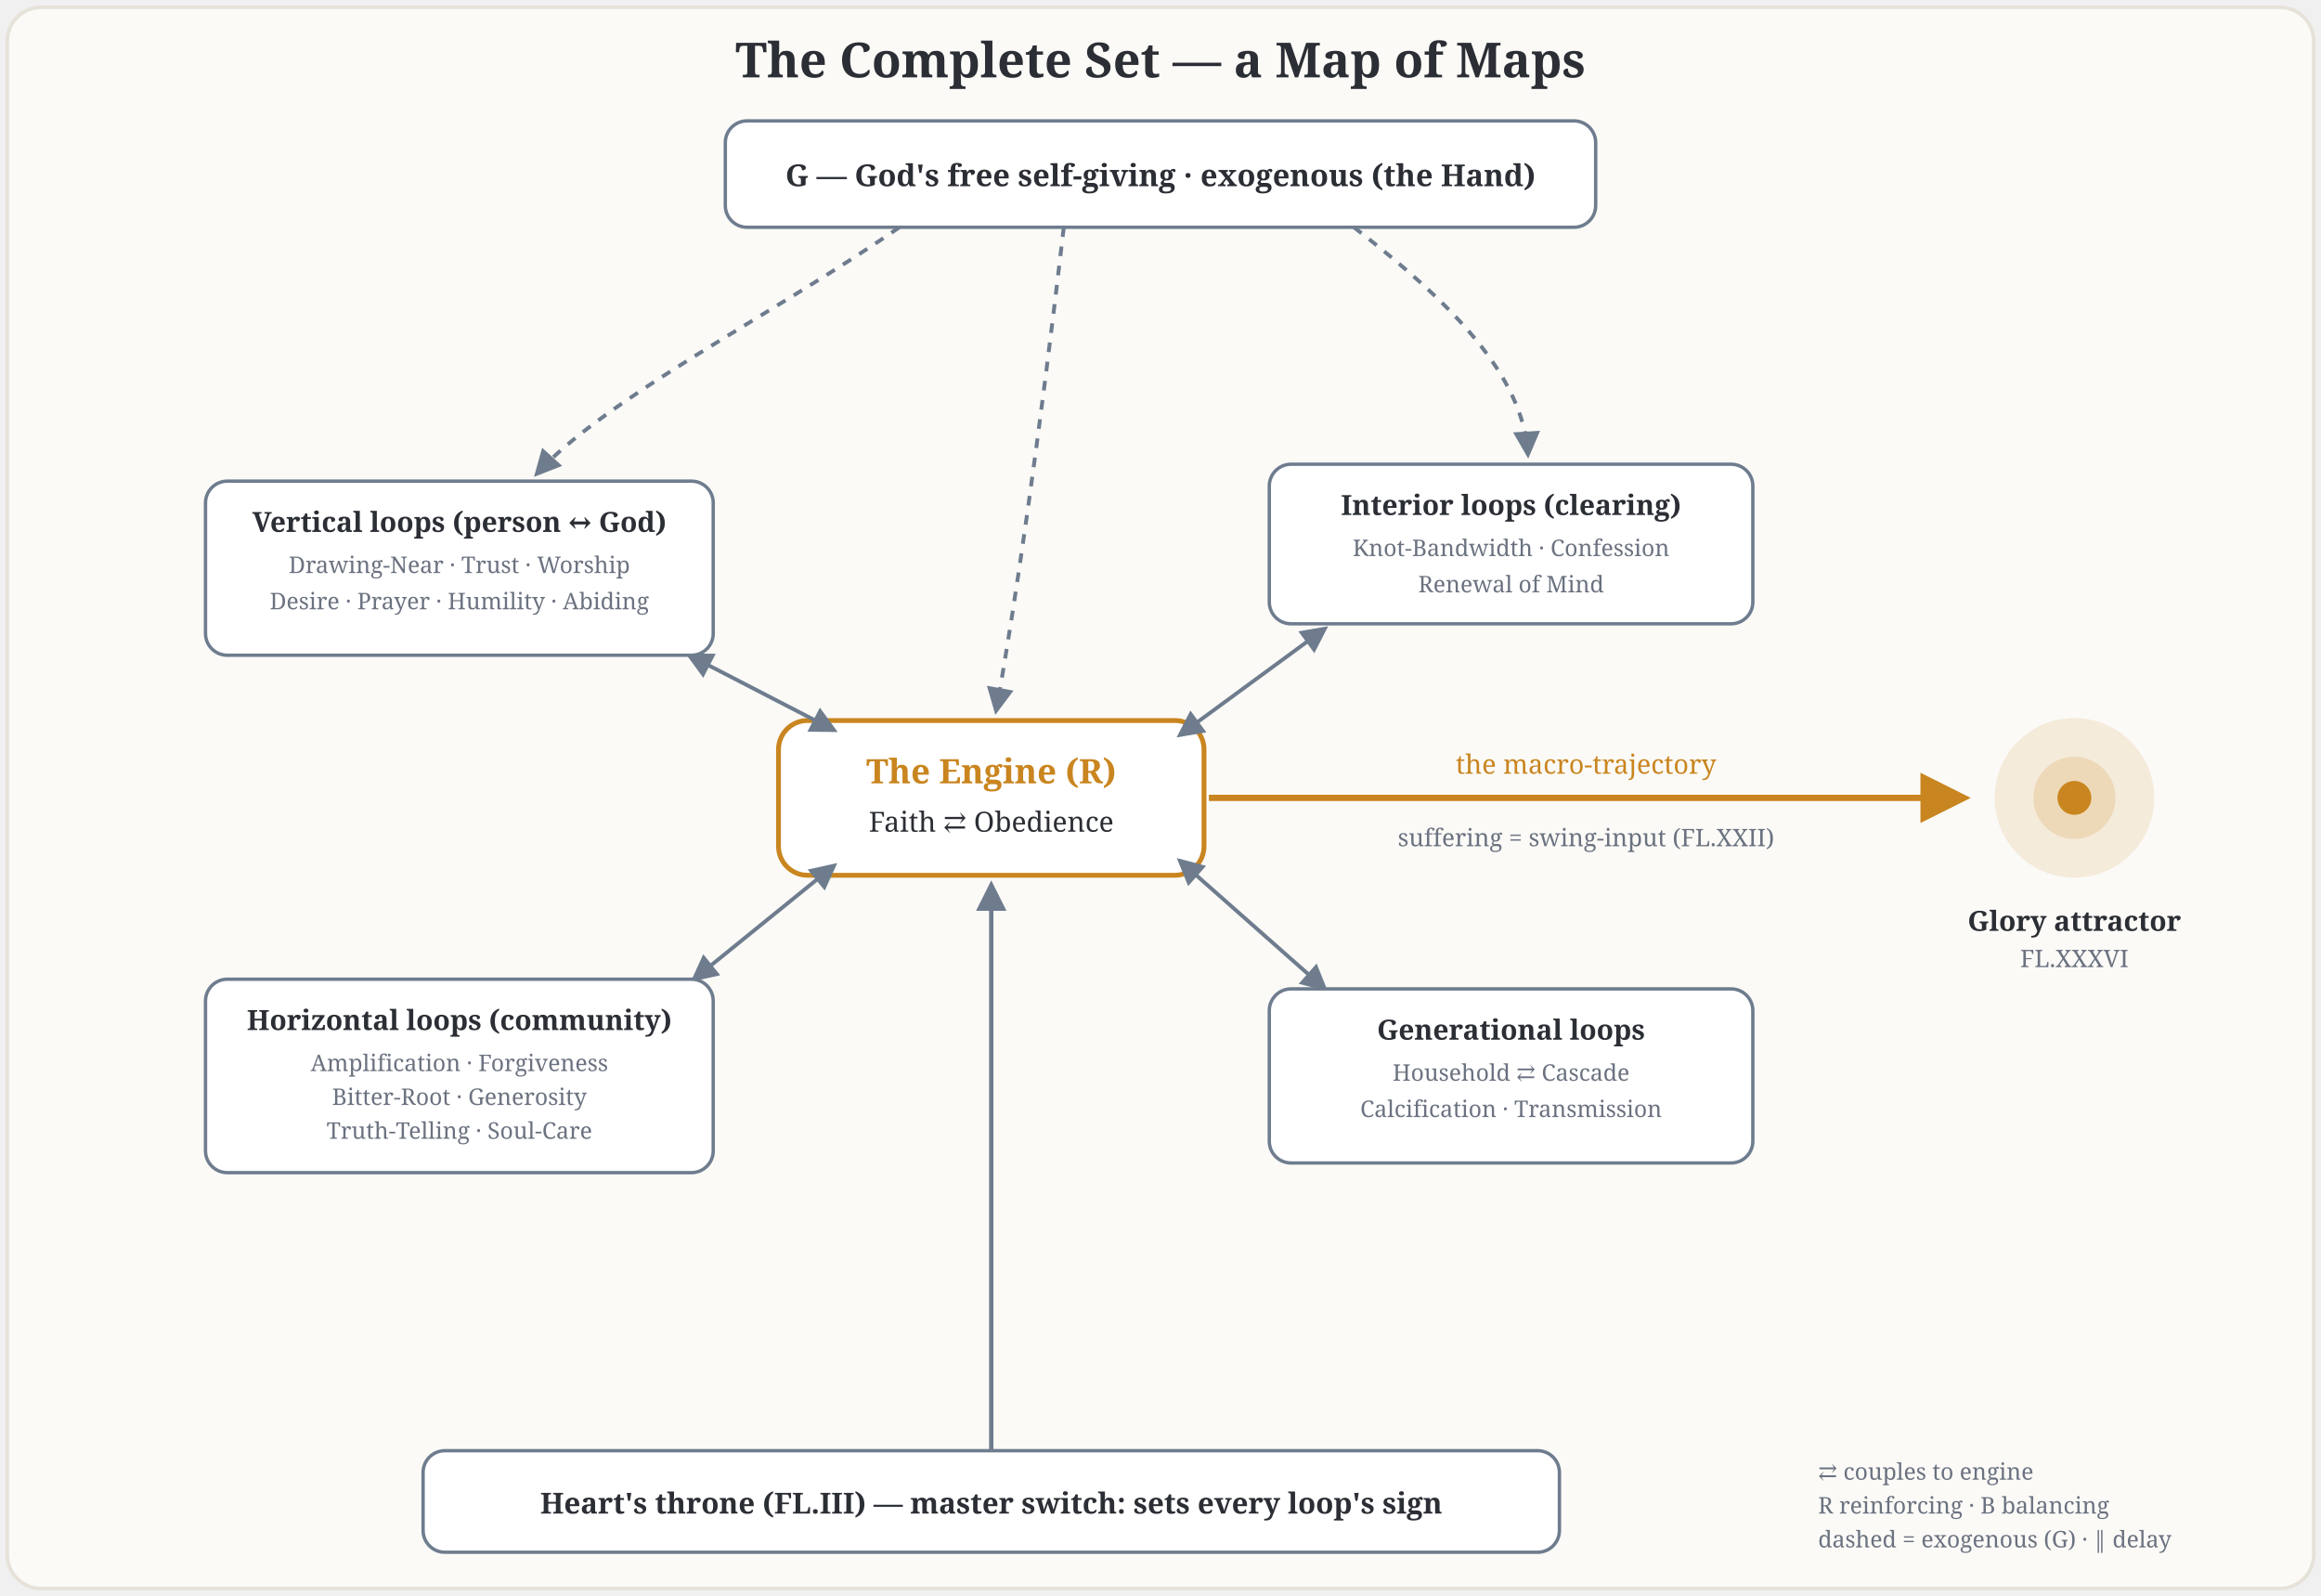
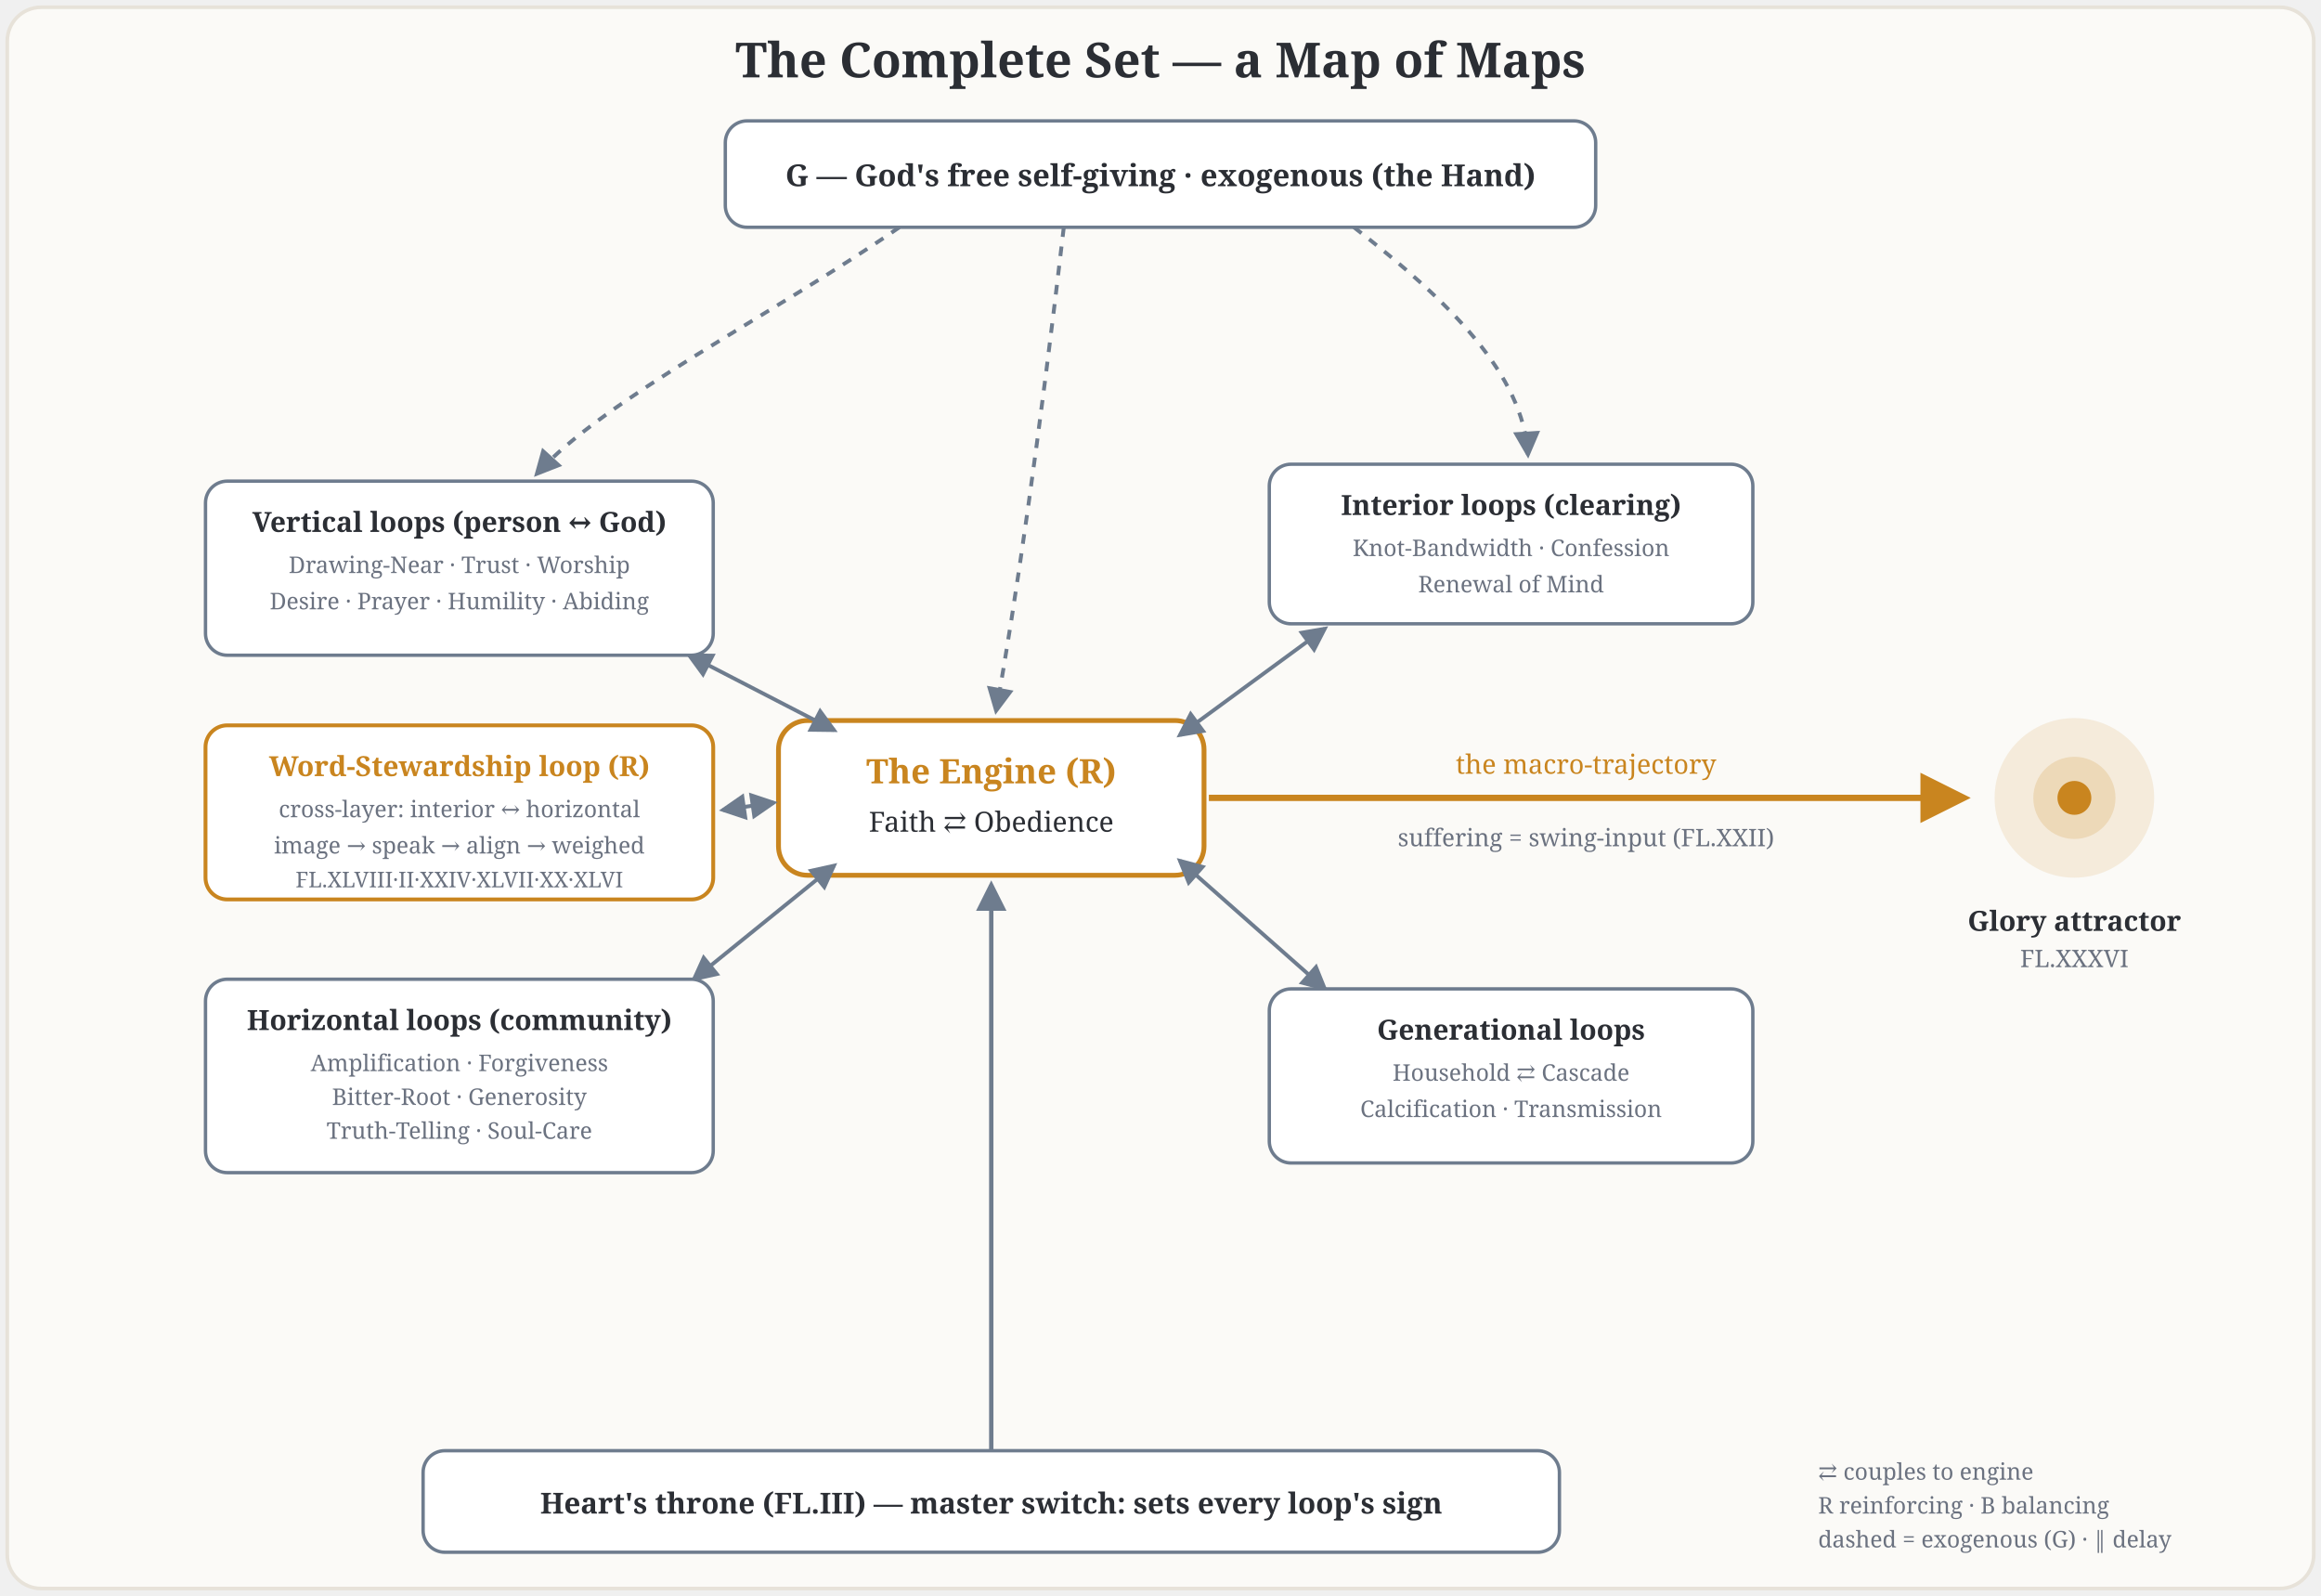
<svg xmlns="http://www.w3.org/2000/svg" viewBox="0 0 960 660" role="img" aria-labelledby="t d">
  <defs>
    <marker id="ag" viewBox="0 0 10 10" refX="8.5" refY="5" markerWidth="8" markerHeight="8" orient="auto">
      <path d="M0,0 L10,5 L0,10 z" fill="#C9851F" />
    </marker>
    <marker id="as" viewBox="0 0 10 10" refX="8.5" refY="5" markerWidth="7" markerHeight="7" orient="auto">
      <path d="M0,0 L10,5 L0,10 z" fill="#6E7C8E" />
    </marker>
    <marker id="asd" viewBox="0 0 10 10" refX="8.5" refY="5" markerWidth="7" markerHeight="7" orient="auto-start-reverse">
      <path d="M0,0 L10,5 L0,10 z" fill="#6E7C8E" />
    </marker>
  </defs>
  <rect x="3" y="3" width="954" height="654" rx="14" fill="#FBFAF7" stroke="#E7E2D9" stroke-width="1.5" />
  <text x="480" y="32" text-anchor="middle" fill="#2B2E34" font-family="Georgia, serif" font-size="20" font-weight="600">The Complete Set — a Map of Maps</text>
  <rect x="300" y="50" width="360" height="44" rx="9" fill="#FFFFFF" stroke="#6E7C8E" stroke-width="1.4" />
  <text x="480" y="77" text-anchor="middle" fill="#2B2E34" font-family="Georgia, serif" font-size="12.5" font-weight="600">G — God's free self-giving · exogenous (the Hand)</text>
  <g fill="none" stroke="#6E7C8E" stroke-width="1.6" stroke-dasharray="4 4">
    <path d="M 440,94 C 430,180 420,250 412,294" marker-end="url(#as)" />
    <path d="M 372,94 C 320,130 250,165 222,196" marker-end="url(#as)" />
    <path d="M 560,94 C 600,125 630,155 632,188" marker-end="url(#as)" />
  </g>
  <rect x="322" y="298" width="176" height="64" rx="12" fill="#FFFFFF" stroke="#C9851F" stroke-width="2" />
  <text x="410" y="324" text-anchor="middle" fill="#C9851F" font-family="Georgia, serif" font-size="14" font-weight="700">The Engine (R)</text>
  <text x="410" y="344" text-anchor="middle" fill="#2B2E34" font-family="Georgia, serif" font-size="11.5">Faith ⇄ Obedience</text>
  <g fill="none" stroke="#6E7C8E" stroke-width="1.6">
    <line x1="345" y1="302" x2="285" y2="271" marker-start="url(#asd)" marker-end="url(#asd)" />
    <line x1="488" y1="304" x2="548" y2="260" marker-start="url(#asd)" marker-end="url(#asd)" />
    <line x1="345" y1="358" x2="287" y2="405" marker-start="url(#asd)" marker-end="url(#asd)" />
    <line x1="488" y1="356" x2="548" y2="409" marker-start="url(#asd)" marker-end="url(#asd)" />
+     <line x1="320" y1="332" x2="299" y2="335" marker-start="url(#asd)" marker-end="url(#asd)" />
  </g>
  <g font-family="Georgia, serif">
    <rect x="85" y="199" width="210" height="72" rx="9" fill="#FFFFFF" stroke="#6E7C8E" stroke-width="1.4" />
    <text x="190" y="220" text-anchor="middle" fill="#2B2E34" font-size="11.5" font-weight="600">Vertical loops (person ↔ God)</text>
    <text x="190" y="237" text-anchor="middle" fill="#6B7280" font-size="9.5">Drawing-Near · Trust · Worship</text>
    <text x="190" y="252" text-anchor="middle" fill="#6B7280" font-size="9.5">Desire · Prayer · Humility · Abiding</text>
    <rect x="525" y="192" width="200" height="66" rx="9" fill="#FFFFFF" stroke="#6E7C8E" stroke-width="1.4" />
    <text x="625" y="213" text-anchor="middle" fill="#2B2E34" font-size="11.5" font-weight="600">Interior loops (clearing)</text>
    <text x="625" y="230" text-anchor="middle" fill="#6B7280" font-size="9.5">Knot-Bandwidth · Confession</text>
    <text x="625" y="245" text-anchor="middle" fill="#6B7280" font-size="9.5">Renewal of Mind</text>
    <rect x="85" y="405" width="210" height="80" rx="9" fill="#FFFFFF" stroke="#6E7C8E" stroke-width="1.4" />
    <text x="190" y="426" text-anchor="middle" fill="#2B2E34" font-size="11.5" font-weight="600">Horizontal loops (community)</text>
    <text x="190" y="443" text-anchor="middle" fill="#6B7280" font-size="9.5">Amplification · Forgiveness</text>
    <text x="190" y="457" text-anchor="middle" fill="#6B7280" font-size="9.5">Bitter-Root · Generosity</text>
    <text x="190" y="471" text-anchor="middle" fill="#6B7280" font-size="9.5">Truth-Telling · Soul-Care</text>
    <rect x="525" y="409" width="200" height="72" rx="9" fill="#FFFFFF" stroke="#6E7C8E" stroke-width="1.4" />
    <text x="625" y="430" text-anchor="middle" fill="#2B2E34" font-size="11.5" font-weight="600">Generational loops</text>
    <text x="625" y="447" text-anchor="middle" fill="#6B7280" font-size="9.5">Household ⇄ Cascade</text>
    <text x="625" y="462" text-anchor="middle" fill="#6B7280" font-size="9.5">Calcification · Transmission</text>
  </g>
+   <rect x="85" y="300" width="210" height="72" rx="9" fill="#FFFFFF" stroke="#C9851F" stroke-width="1.6" />
+   <text x="190" y="321" text-anchor="middle" fill="#C9851F" font-family="Georgia, serif" font-size="11.5" font-weight="600">Word-Stewardship loop (R)</text>
+   <text x="190" y="338" text-anchor="middle" fill="#6B7280" font-family="Georgia, serif" font-size="9.5">cross-layer: interior ↔ horizontal</text>
+   <text x="190" y="353" text-anchor="middle" fill="#6B7280" font-family="Georgia, serif" font-size="9.5">image → speak → align → weighed</text>
+   <text x="190" y="367" text-anchor="middle" fill="#6B7280" font-family="Georgia, serif" font-size="9">FL.XLVIII·II·XXIV·XLVII·XX·XLVI</text>
  <line x1="500" y1="330" x2="812" y2="330" stroke="#C9851F" stroke-width="2.6" marker-end="url(#ag)" />
  <text x="656" y="320" text-anchor="middle" fill="#C9851F" font-family="Georgia, serif" font-size="11">the macro-trajectory</text>
  <text x="656" y="350" text-anchor="middle" fill="#6B7280" font-family="Georgia, serif" font-size="10">suffering = swing-input (FL.XXII)</text>
  <circle cx="858" cy="330" r="33" fill="#C9851F" fill-opacity="0.13" />
  <circle cx="858" cy="330" r="17" fill="#C9851F" fill-opacity="0.18" />
  <circle cx="858" cy="330" r="7" fill="#C9851F" />
  <text x="858" y="385" text-anchor="middle" fill="#2B2E34" font-family="Georgia, serif" font-size="11.5" font-weight="600">Glory attractor</text>
  <text x="858" y="400" text-anchor="middle" fill="#6B7280" font-family="Georgia, serif" font-size="10">FL.XXXVI</text>
  <rect x="175" y="600" width="470" height="42" rx="9" fill="#FFFFFF" stroke="#6E7C8E" stroke-width="1.4" />
  <text x="410" y="626" text-anchor="middle" fill="#2B2E34" font-family="Georgia, serif" font-size="12" font-weight="600">Heart's throne (FL.III) — master switch: sets every loop's sign</text>
  <path d="M 410,600 C 410,500 410,420 410,366" fill="none" stroke="#6E7C8E" stroke-width="1.8" marker-end="url(#as)" />
  <g font-family="Georgia, serif" font-size="9.5" fill="#6B7280">
    <text x="752" y="612">⇄ couples to engine</text>
    <text x="752" y="626">R reinforcing · B balancing</text>
    <text x="752" y="640">dashed = exogenous (G) · ‖ delay</text>
  </g>
</svg>
